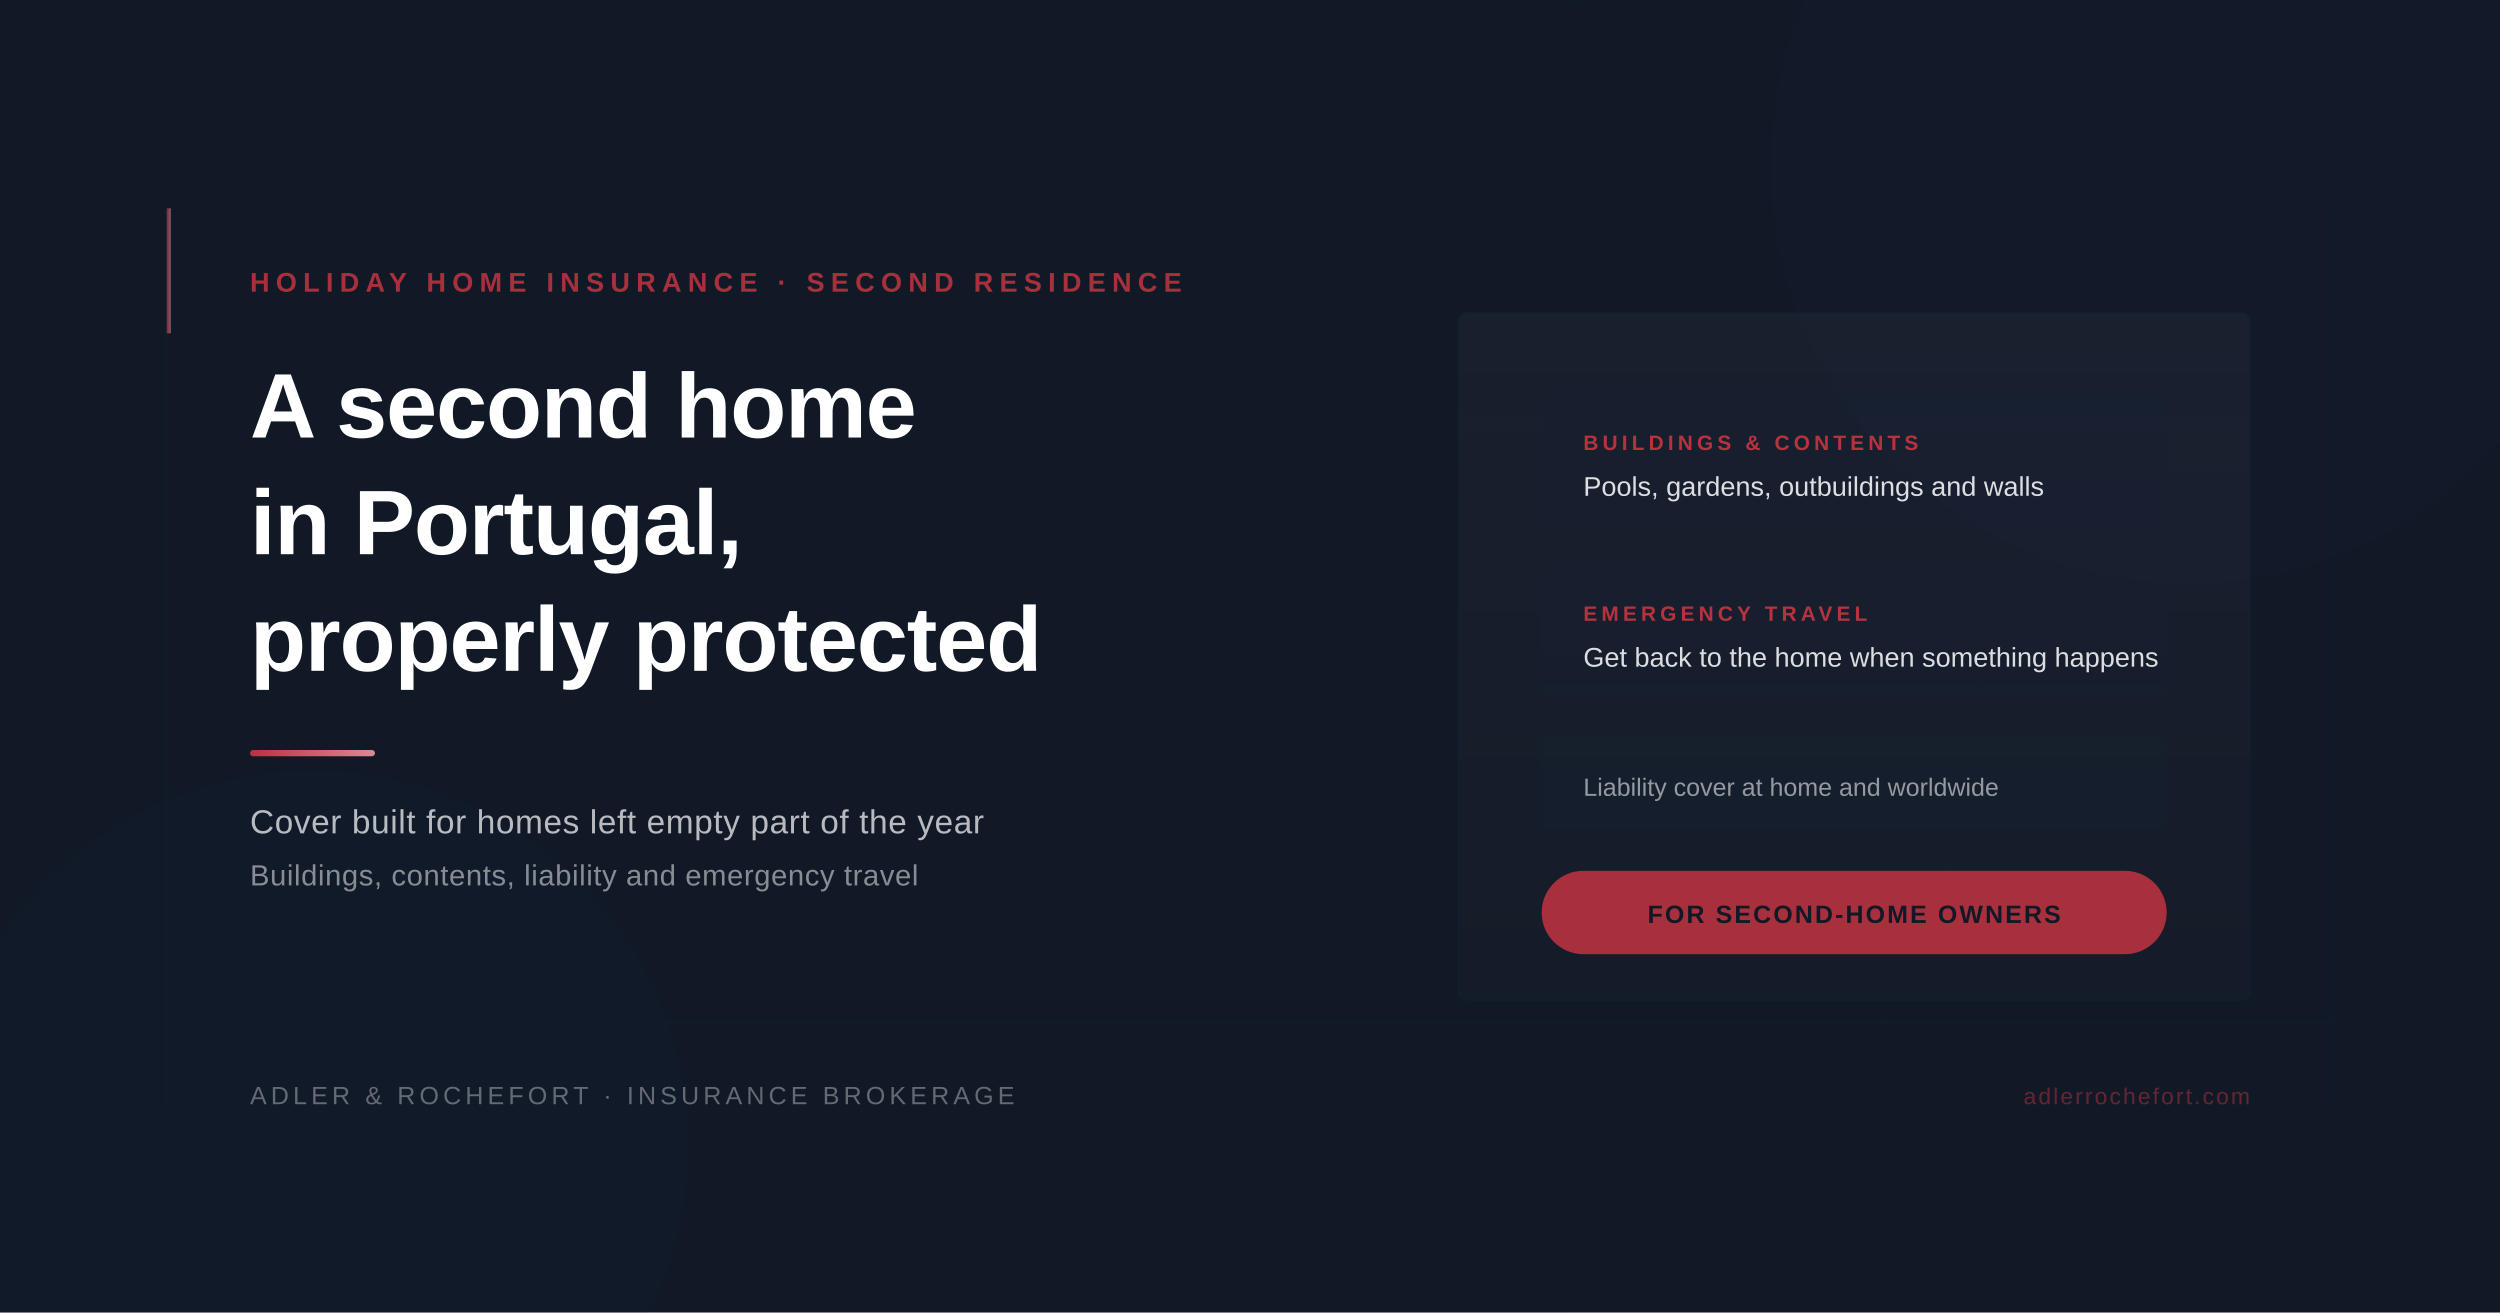
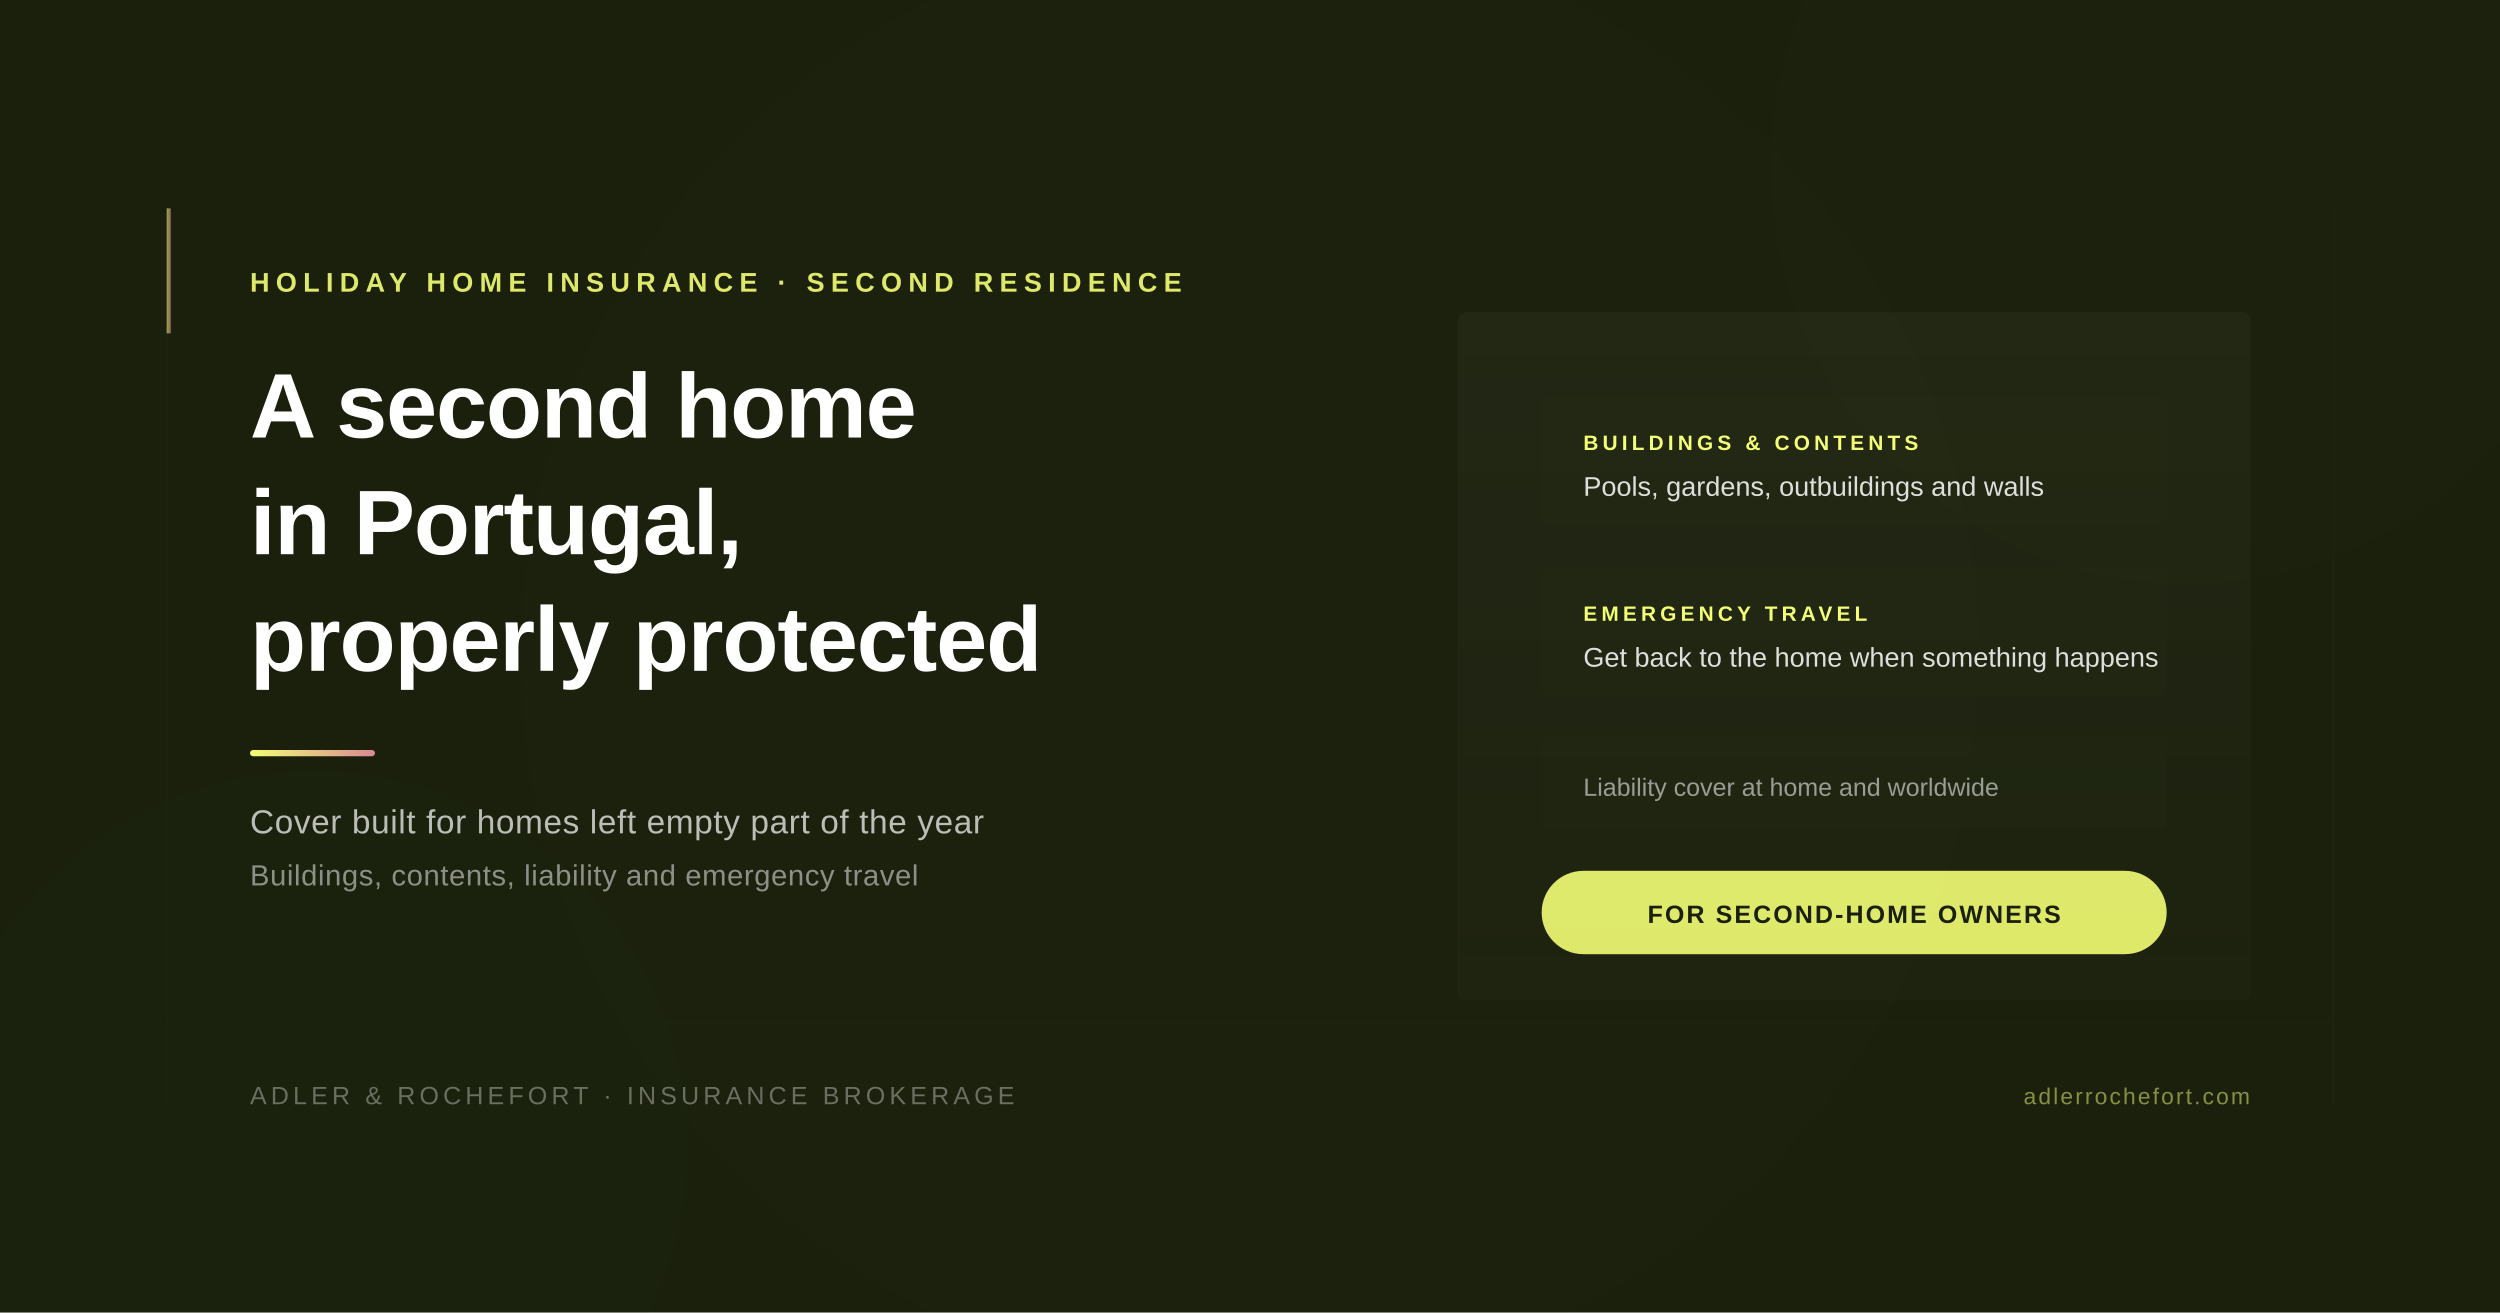
<svg xmlns="http://www.w3.org/2000/svg" viewBox="0 0 1200 630" width="1200" height="630">
  <defs>
    <linearGradient id="bg" x1="0%" y1="0%" x2="100%" y2="100%">
-       <stop offset="0%" style="stop-color:#111927;stop-opacity:1" />
-       <stop offset="100%" style="stop-color:#111927;stop-opacity:1" />
+       <stop offset="0%" style="stop-color:#1A200C;stop-opacity:1" />
+       <stop offset="100%" style="stop-color:#1A200C;stop-opacity:1" />
    </linearGradient>
    <linearGradient id="accent" x1="0%" y1="0%" x2="100%" y2="0%">
-       <stop offset="0%" style="stop-color:#B8323E;stop-opacity:1" />
+       <stop offset="0%" style="stop-color:#F3FF74;stop-opacity:1" />
      <stop offset="100%" style="stop-color:#D98A94;stop-opacity:1" />
    </linearGradient>
    <linearGradient id="cardBg" x1="0%" y1="0%" x2="0%" y2="100%">
      <stop offset="0%" style="stop-color:#F5F1E8;stop-opacity:0.08" />
      <stop offset="100%" style="stop-color:#F5F1E8;stop-opacity:0.03" />
    </linearGradient>
  </defs>
  <rect width="1200" height="630" fill="url(#bg)" />
-   <circle cx="1050" cy="80" r="200" fill="#17243D" opacity="0.08" />
-   <circle cx="150" cy="550" r="180" fill="#17243D" opacity="0.06" />
-   <circle cx="600" cy="315" r="350" fill="#17243D" opacity="0.04" />
-   <line x1="80" y1="100" x2="80" y2="530" stroke="#17243D" stroke-width="1" opacity="0.15" />
-   <line x1="1120" y1="100" x2="1120" y2="530" stroke="#17243D" stroke-width="1" opacity="0.15" />
+   <circle cx="1050" cy="80" r="200" fill="#283113" opacity="0.08" />
+   <circle cx="150" cy="550" r="180" fill="#283113" opacity="0.06" />
+   <circle cx="600" cy="315" r="350" fill="#283113" opacity="0.04" />
+   <line x1="80" y1="100" x2="80" y2="530" stroke="#283113" stroke-width="1" opacity="0.15" />
+   <line x1="1120" y1="100" x2="1120" y2="530" stroke="#283113" stroke-width="1" opacity="0.15" />
  <rect x="80" y="100" width="2" height="60" fill="url(#accent)" opacity="0.6" />
-   <text x="120" y="140" font-family="'Montserrat', 'Segoe UI', Arial, sans-serif" font-size="13" font-weight="700" letter-spacing="3" fill="#B8323E" opacity="0.9">HOLIDAY HOME INSURANCE · SECOND RESIDENCE</text>
+   <text x="120" y="140" font-family="'Montserrat', 'Segoe UI', Arial, sans-serif" font-size="13" font-weight="700" letter-spacing="3" fill="#F3FF74" opacity="0.9">HOLIDAY HOME INSURANCE · SECOND RESIDENCE</text>
  <text x="120" y="210" font-family="'Montserrat', 'Segoe UI', Arial, sans-serif" font-size="44" font-weight="700" fill="#FFFFFF" letter-spacing="-0.5">
    <tspan x="120" dy="0">A second home</tspan>
    <tspan x="120" dy="56">in Portugal,</tspan>
    <tspan x="120" dy="56">properly protected</tspan>
  </text>
  <rect x="120" y="360" width="60" height="3" fill="url(#accent)" rx="1.5" />
  <text x="120" y="400" font-family="'Montserrat', 'Segoe UI', Arial, sans-serif" font-size="16" fill="#FFFFFF" opacity="0.7" letter-spacing="0.3">
    <tspan x="120" dy="0">Cover built for homes left empty part of the year</tspan>
  </text>
  <text x="120" y="425" font-family="'Montserrat', 'Segoe UI', Arial, sans-serif" font-size="14" fill="#FFFFFF" opacity="0.5" letter-spacing="0.3">
    <tspan x="120" dy="0">Buildings, contents, liability and emergency travel</tspan>
  </text>
  <g transform="translate(700, 150)">
-     <rect x="0" y="0" width="380" height="330" rx="4" fill="url(#cardBg)" stroke="#17243D" stroke-width="0.5" opacity="0.4" />
+     <rect x="0" y="0" width="380" height="330" rx="4" fill="url(#cardBg)" stroke="#283113" stroke-width="0.5" opacity="0.4" />
    <g transform="translate(40, 40)">
-       <rect width="300" height="62" rx="3" fill="#17243D" opacity="0.15" />
-       <text x="20" y="26" font-family="'Montserrat', 'Segoe UI', Arial, sans-serif" font-size="10" font-weight="600" fill="#B8323E" letter-spacing="2">BUILDINGS &amp; CONTENTS</text>
+       <rect width="300" height="62" rx="3" fill="#283113" opacity="0.15" />
+       <text x="20" y="26" font-family="'Montserrat', 'Segoe UI', Arial, sans-serif" font-size="10" font-weight="600" fill="#F3FF74" letter-spacing="2">BUILDINGS &amp; CONTENTS</text>
      <text x="20" y="48" font-family="'Montserrat', 'Segoe UI', Arial, sans-serif" font-size="13" font-weight="500" fill="#FFFFFF" opacity="0.85">Pools, gardens, outbuildings and walls</text>
    </g>
    <g transform="translate(40, 122)">
-       <rect width="300" height="62" rx="3" fill="#17243D" opacity="0.15" />
-       <text x="20" y="26" font-family="'Montserrat', 'Segoe UI', Arial, sans-serif" font-size="10" font-weight="600" fill="#B8323E" letter-spacing="2">EMERGENCY TRAVEL</text>
+       <rect width="300" height="62" rx="3" fill="#283113" opacity="0.15" />
+       <text x="20" y="26" font-family="'Montserrat', 'Segoe UI', Arial, sans-serif" font-size="10" font-weight="600" fill="#F3FF74" letter-spacing="2">EMERGENCY TRAVEL</text>
      <text x="20" y="48" font-family="'Montserrat', 'Segoe UI', Arial, sans-serif" font-size="13" font-weight="500" fill="#FFFFFF" opacity="0.85">Get back to the home when something happens</text>
    </g>
    <g transform="translate(40, 204)">
-       <rect width="300" height="44" rx="3" fill="#17243D" opacity="0.10" />
+       <rect width="300" height="44" rx="3" fill="#283113" opacity="0.10" />
      <text x="20" y="28" font-family="'Montserrat', 'Segoe UI', Arial, sans-serif" font-size="12" font-weight="400" fill="#FFFFFF" opacity="0.55">Liability cover at home and worldwide</text>
    </g>
    <g transform="translate(40, 268)">
-       <rect width="300" height="40" rx="20" fill="#B8323E" opacity="0.9" />
-       <text x="150" y="25" font-family="'Montserrat', 'Segoe UI', Arial, sans-serif" font-size="12" font-weight="700" fill="#111927" text-anchor="middle" letter-spacing="1">FOR SECOND-HOME OWNERS</text>
+       <rect width="300" height="40" rx="20" fill="#F3FF74" opacity="0.9" />
+       <text x="150" y="25" font-family="'Montserrat', 'Segoe UI', Arial, sans-serif" font-size="12" font-weight="700" fill="#1A200C" text-anchor="middle" letter-spacing="1">FOR SECOND-HOME OWNERS</text>
    </g>
  </g>
-   <rect x="80" y="490" width="1040" height="1" fill="#17243D" opacity="0.15" />
+   <rect x="80" y="490" width="1040" height="1" fill="#283113" opacity="0.15" />
  <text x="120" y="530" font-family="'Montserrat', 'Segoe UI', Arial, sans-serif" font-size="12" fill="#FFFFFF" opacity="0.35" letter-spacing="2">ADLER &amp; ROCHEFORT · INSURANCE BROKERAGE</text>
-   <text x="1080" y="530" font-family="'Montserrat', 'Segoe UI', Arial, sans-serif" font-size="11" fill="#B8323E" opacity="0.5" letter-spacing="1" text-anchor="end">adlerrochefort.com</text>
+   <text x="1080" y="530" font-family="'Montserrat', 'Segoe UI', Arial, sans-serif" font-size="11" fill="#F3FF74" opacity="0.5" letter-spacing="1" text-anchor="end">adlerrochefort.com</text>
</svg>
